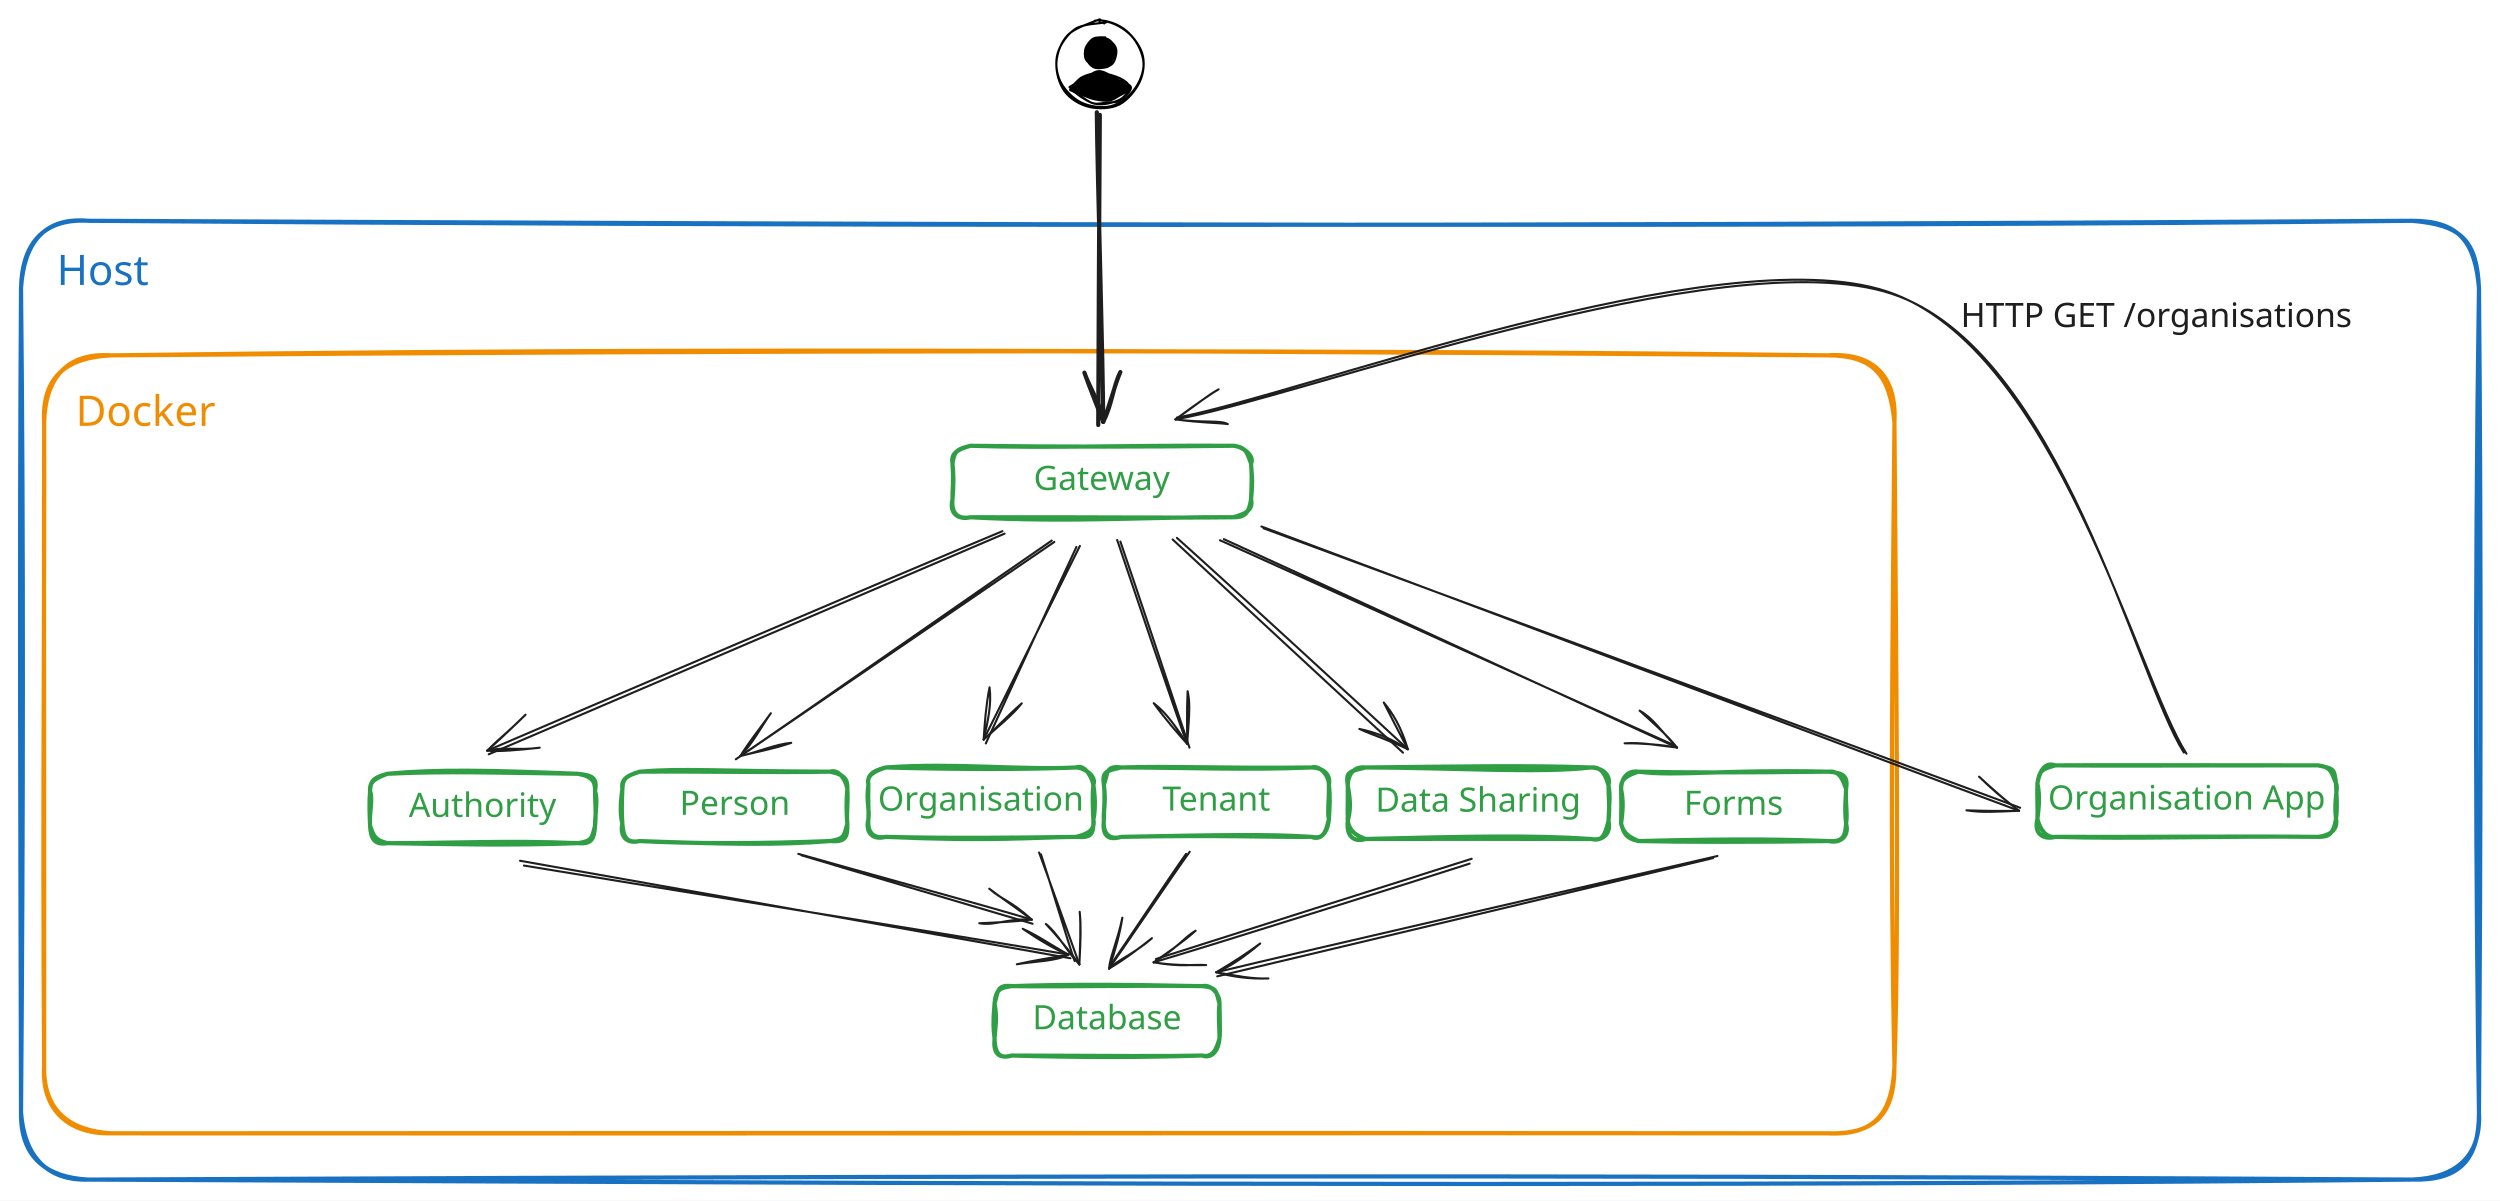
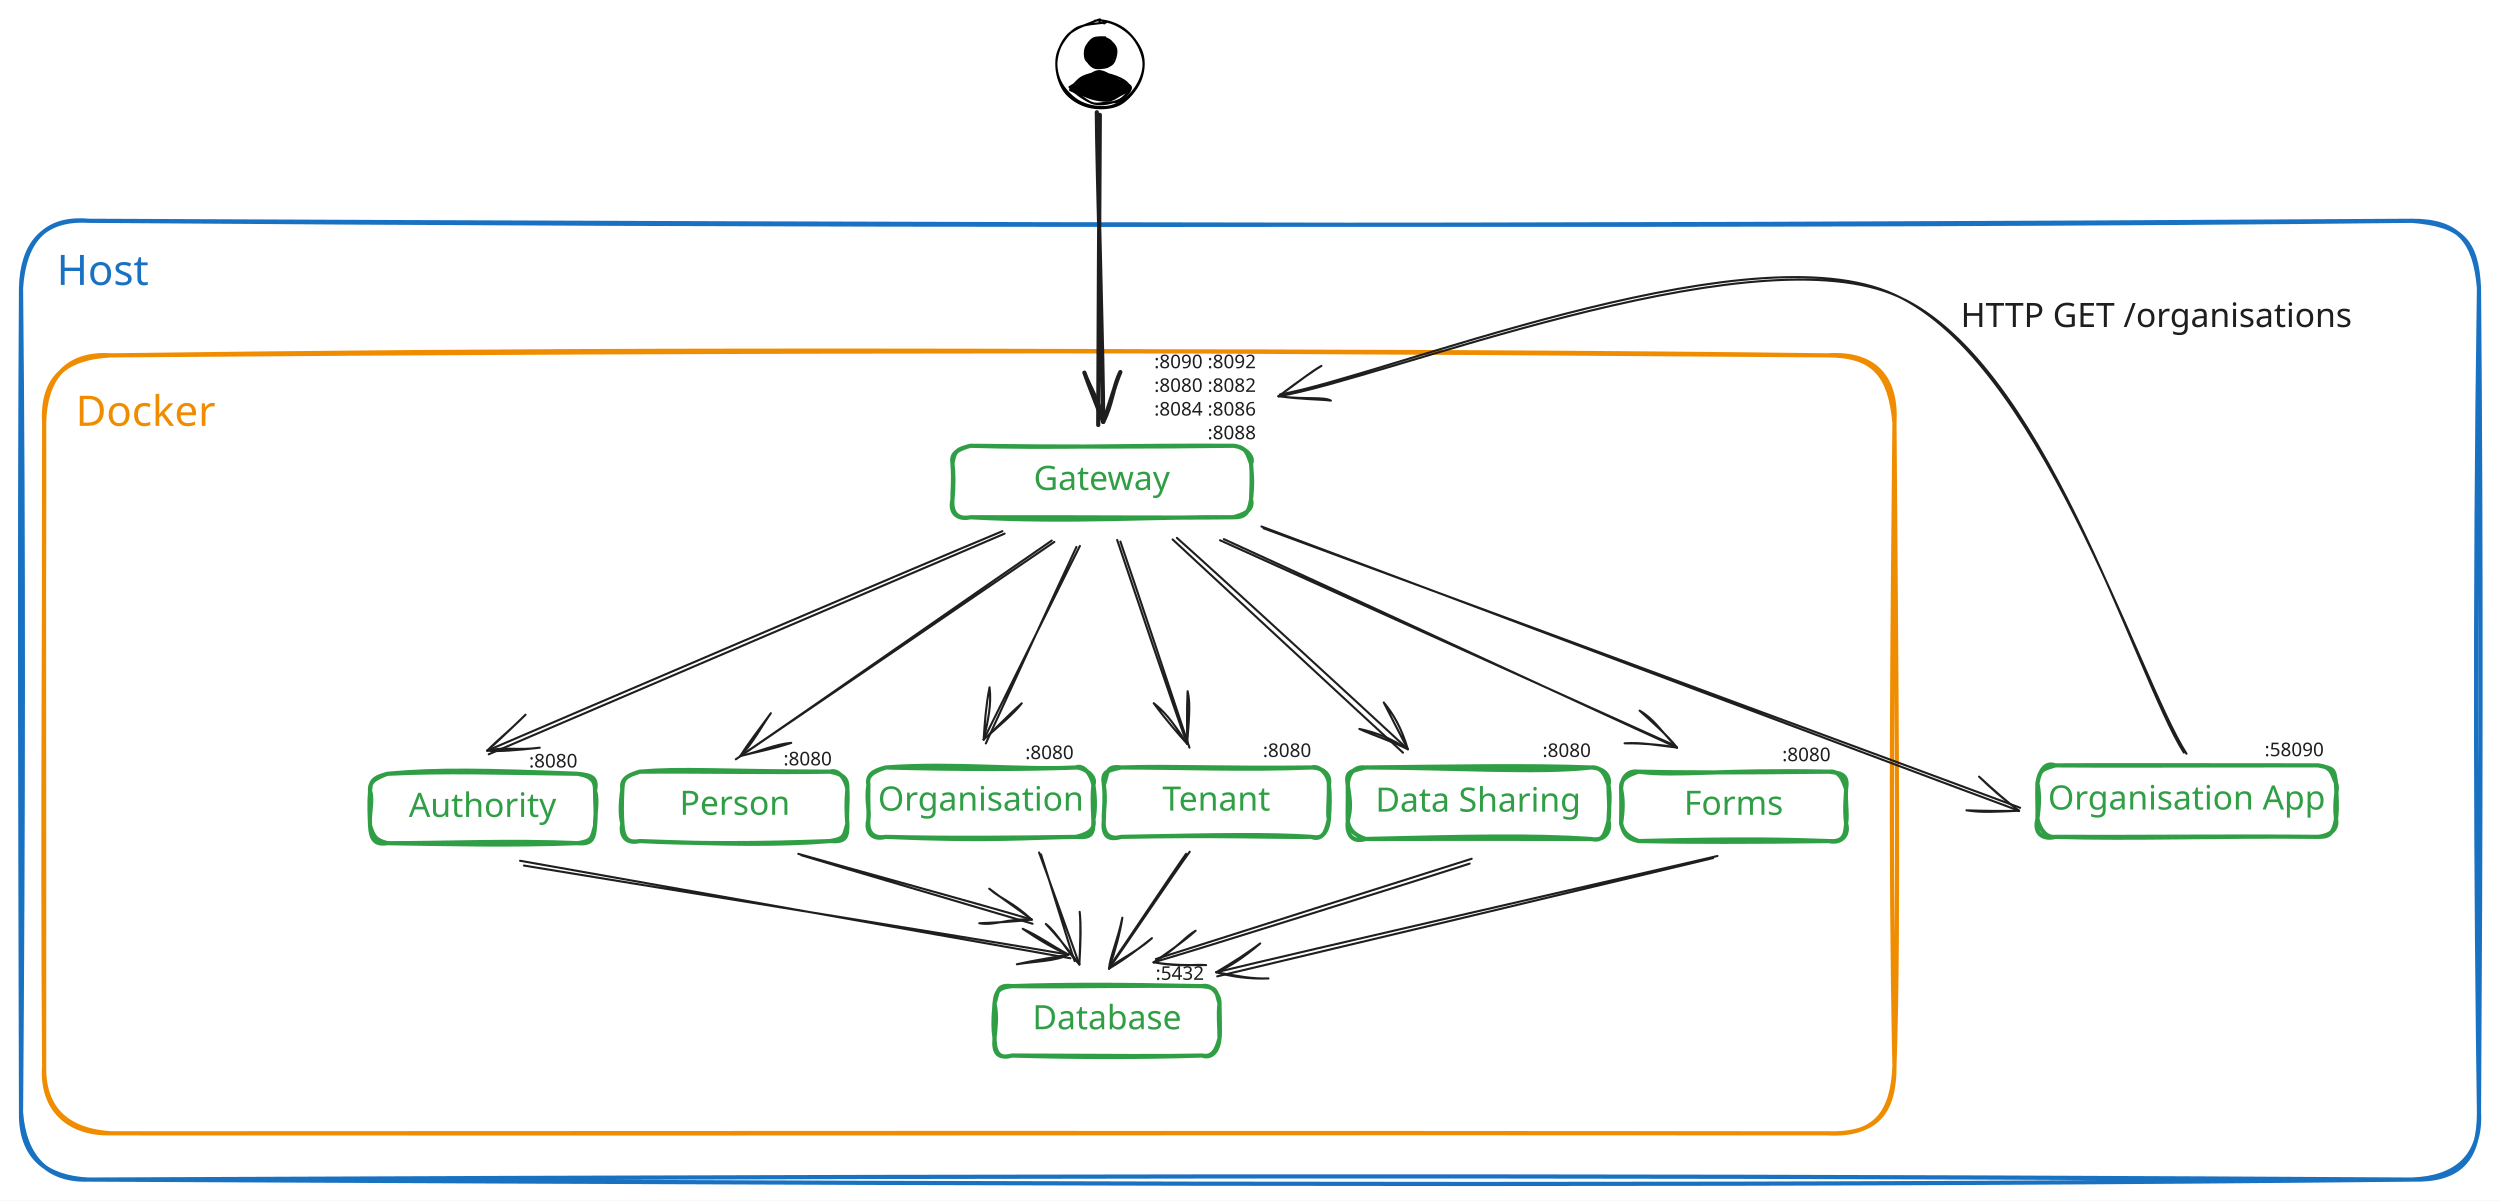
<svg xmlns="http://www.w3.org/2000/svg" version="1.1" viewBox="0 0 1189 571.009" width="1189" height="571.009">
  <defs>
    <style class="style-fonts">
      @font-face {
        font-family: "Virgil";
        src: url("https://excalidraw.com/Virgil.woff2");
      }
      @font-face {
        font-family: "Cascadia";
        src: url("https://excalidraw.com/Cascadia.woff2");
      }
      @font-face {
        font-family: "Assistant";
        src: url("https://excalidraw.com/Assistant-Regular.woff2");
      }
    </style>
  </defs>
  <rect x="0" y="0" width="1189" height="571.009" fill="#ffffff" />
  <g stroke-linecap="round" transform="translate(21 169.0094) rotate(0 440 185)">
    <path d="M32 0 C214.96 -2.45, 398.23 -3.49, 848 0 M32 0 C335.49 -2.44, 638.47 -2.7, 848 0 M848 0 C870.39 -1.54, 881.22 10.21, 880 32 M848 0 C870.67 -0.08, 877.89 9.96, 880 32 M880 32 C880.84 153.12, 882.32 271.89, 880 338 M880 32 C879.06 133.97, 877.82 234.35, 880 338 M880 338 C879.11 359.76, 871.26 371.28, 848 370 M880 338 C880.1 360.9, 870.95 370.75, 848 370 M848 370 C561.66 369.74, 276.56 369.83, 32 370 M848 370 C602.73 369.76, 357.94 370.22, 32 370 M32 370 C12.46 370.54, -1.5 359.47, 0 338 M32 370 C12.44 368.88, -0.48 359.51, 0 338 M0 338 C-0.89 223.39, 0.25 106.44, 0 32 M0 338 C0.08 218.34, -0.19 98.57, 0 32 M0 32 C-1.23 10.66, 10.16 0.94, 32 0 M0 32 C0.46 11.8, 9.89 -1.5, 32 0" stroke="#f08c00" stroke-width="2" fill="none" />
  </g>
  <g transform="translate(36 185.0094) rotate(0 32.98333 12.5)">
    <text x="0" y="17.52" font-family="Virgil, Segoe UI Emoji" font-size="20px" fill="#f08c00" text-anchor="start" style="white-space: pre;" direction="ltr" dominant-baseline="alphabetic">Docker</text>
  </g>
  <g stroke-linecap="round" transform="translate(10 105.0094) rotate(0 584.5 228)">
    <path d="M32 0 C444.41 1.84, 856.28 3.18, 1137 0 M32 0 C366.5 2.48, 700.81 2.7, 1137 0 M1137 0 C1159.49 -0.07, 1167.16 10.05, 1169 32 M1137 0 C1160.5 1.89, 1168 9.11, 1169 32 M1169 32 C1170.15 162.13, 1169.82 294.87, 1169 424 M1169 32 C1166.77 179.54, 1167.59 327.2, 1169 424 M1169 424 C1169.08 446.69, 1159.74 456.65, 1137 456 M1169 424 C1170.16 444.45, 1158.47 455.29, 1137 456 M1137 456 C868.46 454.46, 599.91 453.55, 32 456 M1137 456 C864.24 458.82, 590.46 458.74, 32 456 M32 456 C12.21 455.03, -0.42 445.49, 0 424 M32 456 C12.42 456.65, 1.51 444.92, 0 424 M0 424 C-0.31 291.74, -0.84 159.46, 0 32 M0 424 C1.06 288.01, 1.27 152.3, 0 32 M0 32 C0.4 11.65, 9.99 -1.31, 32 0 M0 32 C1.46 9.29, 12.05 -1.81, 32 0" stroke="#1971c2" stroke-width="2" fill="none" />
  </g>
  <g transform="translate(27 118.0094) rotate(0 22.13333 12.5)">
    <text x="0" y="17.52" font-family="Virgil, Segoe UI Emoji" font-size="20px" fill="#1971c2" text-anchor="start" style="white-space: pre;" direction="ltr" dominant-baseline="alphabetic">Host</text>
  </g>
  <g stroke-linecap="round" transform="translate(969 364.0094) rotate(0 71 17)">
    <path d="M8.5 0 C35.94 -0.17, 62.01 -0.02, 133.5 0 M8.5 0 C36.95 0.25, 63.32 -0.02, 133.5 0 M133.5 0 C141.05 1.64, 141.13 1.48, 142 8.5 M133.5 0 C139.95 0.79, 139.83 3.56, 142 8.5 M142 8.5 C143.3 10.93, 140.86 15.55, 142 25.5 M142 8.5 C142.2 14.54, 142.76 19.71, 142 25.5 M142 25.5 C143.01 30.4, 139.29 33.39, 133.5 34 M142 25.5 C140.69 33.31, 138.12 34.01, 133.5 34 M133.5 34 C87.51 33.47, 44.86 35.12, 8.5 34 M133.5 34 C93.42 33.6, 51.59 34.16, 8.5 34 M8.5 34 C4.36 34.57, 1.32 30.8, 0 25.5 M8.5 34 C3.69 35.4, -2.02 33.29, 0 25.5 M0 25.5 C0.72 19.55, 1.26 14.66, 0 8.5 M0 25.5 C0.21 20.83, -0.24 14.76, 0 8.5 M0 8.5 C1.27 1.64, 4.04 -1.57, 8.5 0 M0 8.5 C1.02 1.95, 2.46 1.88, 8.5 0" stroke="#2f9e44" stroke-width="2" fill="none" />
  </g>
  <g transform="translate(974.6833 371.0094) rotate(0 65.31667 10)">
    <text x="65.317" y="14.016" font-family="Virgil, Segoe UI Emoji" font-size="16px" fill="#2f9e44" text-anchor="middle" style="white-space: pre;" direction="ltr" dominant-baseline="alphabetic">Organisation App</text>
  </g>
  <g stroke-linecap="round" transform="translate(453 212.0094) rotate(0 71 17)">
    <path d="M8.5 0 C50.08 0.56, 94.28 0.5, 133.5 0 M8.5 0 C46.5 1.21, 82.18 -0.29, 133.5 0 M133.5 0 C139.85 0.69, 140.11 3.46, 142 8.5 M133.5 0 C137.55 0.07, 143.97 4.58, 142 8.5 M142 8.5 C142.25 13.77, 142.98 15.82, 142 25.5 M142 8.5 C142.55 14.43, 142.17 20.75, 142 25.5 M142 25.5 C140.86 33.03, 138.25 34.01, 133.5 34 M142 25.5 C143.37 31.15, 137.91 32.78, 133.5 34 M133.5 34 C95.57 33.63, 56.7 36.66, 8.5 34 M133.5 34 C102.84 34.38, 71.31 33.91, 8.5 34 M8.5 34 C3.57 35.22, -1.75 33.01, 0 25.5 M8.5 34 C2.56 35.07, -0.58 32.25, 0 25.5 M0 25.5 C-0.14 21.02, 0.67 17.75, 0 8.5 M0 25.5 C0.6 19.05, 0.57 12.95, 0 8.5 M0 8.5 C0.89 2.07, 2.51 1.63, 8.5 0 M0 8.5 C-0.75 3.95, 1.55 1.97, 8.5 0" stroke="#2f9e44" stroke-width="2" fill="none" />
  </g>
  <g transform="translate(489.5 219.0094) rotate(0 34.5 10)">
    <text x="34.5" y="14.016" font-family="Virgil, Segoe UI Emoji" font-size="16px" fill="#2f9e44" text-anchor="middle" style="white-space: pre;" direction="ltr" dominant-baseline="alphabetic">Gateway</text>
  </g>
  <g stroke-linecap="round" transform="translate(413 365.0094) rotate(0 53.5 16.5)">
    <path d="M8.25 0 C40.86 -2.36, 73 1.36, 98.75 0 M8.25 0 C43.18 0.96, 76.49 0.93, 98.75 0 M98.75 0 C102.85 0.06, 108.71 4.27, 107 8.25 M98.75 0 C102.26 -1.54, 105.97 3.24, 107 8.25 M107 8.25 C108.23 15.95, 107.65 22.17, 107 24.75 M107 8.25 C106.54 13.33, 106.63 16.88, 107 24.75 M107 24.75 C108.19 30.23, 103.16 31.94, 98.75 33 M107 24.75 C107.18 31.66, 106.32 33.62, 98.75 33 M98.75 33 C77.4 33.28, 58.15 35.22, 8.25 33 M98.75 33 C69.4 33.44, 38.42 33.76, 8.25 33 M8.25 33 C2.51 33.93, -0.51 31.19, 0 24.75 M8.25 33 C1.32 34.82, -1.41 30.24, 0 24.75 M0 24.75 C0.74 19.66, -1.16 16.74, 0 8.25 M0 24.75 C0.27 20.47, -0.23 17.5, 0 8.25 M0 8.25 C-0.65 3.72, 1.64 1.71, 8.25 0 M0 8.25 C-0.77 4.62, 1.1 2.27, 8.25 0" stroke="#2f9e44" stroke-width="2" fill="none" />
  </g>
  <g transform="translate(418.3333 371.5094) rotate(0 48.16667 10)">
    <text x="48.167" y="14.016" font-family="Virgil, Segoe UI Emoji" font-size="16px" fill="#2f9e44" text-anchor="middle" style="white-space: pre;" direction="ltr" dominant-baseline="alphabetic">Organisation</text>
  </g>
  <g stroke-linecap="round" transform="translate(296 367.0094) rotate(0 53.5 16.5)">
    <path d="M8.25 0 C28.74 -1.72, 44.59 -0.17, 98.75 0 M8.25 0 C37.82 -0.25, 69.65 0.48, 98.75 0 M98.75 0 C102.52 -1.34, 106.11 3.18, 107 8.25 M98.75 0 C106.47 1.48, 107.1 4.31, 107 8.25 M107 8.25 C106.42 14.46, 106.55 19.53, 107 24.75 M107 8.25 C107.42 14.73, 106.48 20.79, 107 24.75 M107 24.75 C107.15 31.48, 106.05 33.54, 98.75 33 M107 24.75 C105.28 30.4, 106.02 31.88, 98.75 33 M98.75 33 C74.07 35.01, 47.9 34.43, 8.25 33 M98.75 33 C65.98 34.3, 33.2 34.3, 8.25 33 M8.25 33 C1.51 34.58, -1.23 30.24, 0 24.75 M8.25 33 C2.16 34.08, 0.46 31.39, 0 24.75 M0 24.75 C-0.88 21.35, -1.19 16.7, 0 8.25 M0 24.75 C-0.24 20.83, -0.43 16.82, 0 8.25 M0 8.25 C-0.67 4.38, 1.31 1.97, 8.25 0 M0 8.25 C0.14 2.41, 2.79 1.87, 8.25 0" stroke="#2f9e44" stroke-width="2" fill="none" />
  </g>
  <g transform="translate(323.8833 373.5094) rotate(0 25.61667 10)">
    <text x="25.617" y="14.016" font-family="Virgil, Segoe UI Emoji" font-size="16px" fill="#2f9e44" text-anchor="middle" style="white-space: pre;" direction="ltr" dominant-baseline="alphabetic">Person</text>
  </g>
  <g stroke-linecap="round" transform="translate(176 368.0094) rotate(0 53.5 16.5)">
    <path d="M8.25 0 C32.15 -2.2, 55.29 -1.71, 98.75 0 M8.25 0 C34.81 -1.36, 62.66 -0.47, 98.75 0 M98.75 0 C106.18 1.28, 107.08 4.11, 107 8.25 M98.75 0 C105.87 0.75, 108.16 1.86, 107 8.25 M107 8.25 C108.48 12.55, 106.95 19.33, 107 24.75 M107 8.25 C106.97 13.69, 107.65 18.34, 107 24.75 M107 24.75 C105.5 30.38, 105.79 32.03, 98.75 33 M107 24.75 C106.52 30.43, 106 33.65, 98.75 33 M98.75 33 C66.86 31.58, 34.37 33.1, 8.25 33 M98.75 33 C66.77 34.21, 35.43 33.42, 8.25 33 M8.25 33 C2.24 33.94, 0.4 31.24, 0 24.75 M8.25 33 C1.97 31.5, 1.46 28.87, 0 24.75 M0 24.75 C-0.5 18.54, 1.48 12.33, 0 8.25 M0 24.75 C-0.18 19.67, -0.5 14.06, 0 8.25 M0 8.25 C0.12 2.45, 2.78 1.62, 8.25 0 M0 8.25 C-0.47 3.46, 3 2.05, 8.25 0" stroke="#2f9e44" stroke-width="2" fill="none" />
  </g>
  <g transform="translate(193.35 374.5094) rotate(0 36.15 10)">
    <text x="36.15" y="14.016" font-family="Virgil, Segoe UI Emoji" font-size="16px" fill="#2f9e44" text-anchor="middle" style="white-space: pre;" direction="ltr" dominant-baseline="alphabetic">Authority</text>
  </g>
  <g stroke-linecap="round" transform="translate(771 367.0094) rotate(0 53.5 16.5)">
    <path d="M8.25 0 C26.92 2.35, 46.99 -1.1, 98.75 0 M8.25 0 C30.29 0.45, 50.44 0.49, 98.75 0 M98.75 0 C105.66 0.65, 108.01 1.98, 107 8.25 M98.75 0 C104.39 -0.71, 105.69 4.89, 107 8.25 M107 8.25 C106.99 11.55, 106.13 16.77, 107 24.75 M107 8.25 C106.53 14.27, 107.78 19.77, 107 24.75 M107 24.75 C106.58 30.4, 105.78 33.57, 98.75 33 M107 24.75 C108.51 29.83, 105.1 34.4, 98.75 33 M98.75 33 C80.46 32.39, 61.25 31.65, 8.25 33 M98.75 33 C64.2 33.47, 30.36 33.49, 8.25 33 M8.25 33 C2.07 31.69, 1.27 29.05, 0 24.75 M8.25 33 C4.13 31.19, 1.02 29.37, 0 24.75 M0 24.75 C0.67 19.15, 1.28 14.83, 0 8.25 M0 24.75 C0.17 18.34, 0.13 12.84, 0 8.25 M0 8.25 C-0.41 3.36, 2.96 1.79, 8.25 0 M0 8.25 C0.24 1.24, 4.62 -0.59, 8.25 0" stroke="#2f9e44" stroke-width="2" fill="none" />
  </g>
  <g transform="translate(802.6167 373.5094) rotate(0 21.88333 10)">
    <text x="21.883" y="14.016" font-family="Virgil, Segoe UI Emoji" font-size="16px" fill="#2f9e44" text-anchor="middle" style="white-space: pre;" direction="ltr" dominant-baseline="alphabetic">Forms</text>
  </g>
  <g stroke-linecap="round" transform="translate(641 365.0094) rotate(0 62 17)">
    <path d="M8.5 0 C48.41 0.03, 91.43 2.86, 115.5 0 M8.5 0 C48.17 -0.4, 86.95 -1.11, 115.5 0 M115.5 0 C121.29 -0.61, 122.86 4.69, 124 8.5 M115.5 0 C120.12 0.01, 125.37 2.81, 124 8.5 M124 8.5 C124.95 14.2, 124.37 15.58, 124 25.5 M124 8.5 C123.95 13.78, 124.78 19.17, 124 25.5 M124 25.5 C125.32 30.8, 121.91 35.22, 115.5 34 M124 25.5 C121.98 33.29, 120.89 35.07, 115.5 34 M115.5 34 C87.69 32.11, 56.71 32.83, 8.5 34 M115.5 34 C78.03 33.88, 41.87 33.93, 8.5 34 M8.5 34 C4.04 32.43, 0.89 30.4, 0 25.5 M8.5 34 C2.46 35.88, -0.75 32.29, 0 25.5 M0 25.5 C1.24 20.12, 1.53 17.3, 0 8.5 M0 25.5 C-0.18 20.92, 0.09 16.57, 0 8.5 M0 8.5 C0.21 1.52, 4.46 -0.52, 8.5 0 M0 8.5 C-1.11 1.85, 0.96 1.89, 8.5 0" stroke="#2f9e44" stroke-width="2" fill="none" />
  </g>
  <g transform="translate(650.5167 372.0094) rotate(0 52.48333 10)">
    <text x="52.483" y="14.016" font-family="Virgil, Segoe UI Emoji" font-size="16px" fill="#2f9e44" text-anchor="middle" style="white-space: pre;" direction="ltr" dominant-baseline="alphabetic">Data Sharing</text>
  </g>
  <g stroke-linecap="round" transform="translate(525 365.0094) rotate(0 53.5 16.5)">
    <path d="M8.25 0 C32.65 -0.79, 55.83 0.53, 98.75 0 M8.25 0 C38.42 0.04, 67.9 1.28, 98.75 0 M98.75 0 C103.34 0.01, 108.19 2.73, 107 8.25 M98.75 0 C103 -1.22, 107.18 4.16, 107 8.25 M107 8.25 C107.16 15.95, 106.24 20.77, 107 24.75 M107 8.25 C107.67 13.18, 107.43 18.91, 107 24.75 M107 24.75 C105.25 32.09, 104.01 33.93, 98.75 33 M107 24.75 C106.42 31.33, 102.82 34.82, 98.75 33 M98.75 33 C78.09 33.17, 56.54 32.09, 8.25 33 M98.75 33 C78.11 31.67, 56.71 32.08, 8.25 33 M8.25 33 C2.43 34.63, -0.65 31.22, 0 24.75 M8.25 33 C1.47 34.97, -0.77 32.12, 0 24.75 M0 24.75 C-0.41 21.01, 1.18 16.89, 0 8.25 M0 24.75 C0.07 18.75, 0.65 13.62, 0 8.25 M0 8.25 C-0.97 1.9, 1.12 1.65, 8.25 0 M0 8.25 C1.98 2.9, 0.62 -1.02, 8.25 0" stroke="#2f9e44" stroke-width="2" fill="none" />
  </g>
  <g transform="translate(550.3667 371.5094) rotate(0 28.13333 10)">
    <text x="28.133" y="14.016" font-family="Virgil, Segoe UI Emoji" font-size="16px" fill="#2f9e44" text-anchor="middle" style="white-space: pre;" direction="ltr" dominant-baseline="alphabetic">Tenant</text>
  </g>
  <g stroke-linecap="round" transform="translate(473 469.0094) rotate(0 53.5 16.5)">
    <path d="M8.25 0 C36.43 0.38, 62.54 -0.52, 98.75 0 M8.25 0 C32.17 -0.84, 57.6 -0.85, 98.75 0 M98.75 0 C103.16 -1.06, 107.15 3.98, 107 8.25 M98.75 0 C106.32 0.62, 105.28 2.9, 107 8.25 M107 8.25 C107.05 15.73, 107.39 21.78, 107 24.75 M107 8.25 C106.34 13.66, 106.96 17.93, 107 24.75 M107 24.75 C106.49 31.19, 103.01 34.58, 98.75 33 M107 24.75 C105.59 30.24, 103.66 34.08, 98.75 33 M98.75 33 C68.5 33.96, 39.67 33.9, 8.25 33 M98.75 33 C78.56 33.47, 58.36 33.14, 8.25 33 M8.25 33 C1.64 34.71, -0.67 31.88, 0 24.75 M8.25 33 C1.1 35.27, 0.14 29.91, 0 24.75 M0 24.75 C0.37 19.95, 1.34 14.97, 0 8.25 M0 24.75 C-0.53 20.53, -0.81 17.7, 0 8.25 M0 8.25 C1.72 2.88, 0.9 -0.89, 8.25 0 M0 8.25 C0.59 1.23, 3.06 0.72, 8.25 0" stroke="#2f9e44" stroke-width="2" fill="none" />
  </g>
  <g transform="translate(486.95 475.5094) rotate(0 39.55 10)">
    <text x="39.55" y="14.016" font-family="Virgil, Segoe UI Emoji" font-size="16px" fill="#2f9e44" text-anchor="middle" style="white-space: pre;" direction="ltr" dominant-baseline="alphabetic">Database</text>
  </g>
  <g stroke-linecap="round">
    <g transform="translate(523 55.00937) rotate(0 0 73)">
      <path d="M0.07 -0.37 C-0.14 24.23, -0.58 122.72, -0.68 147.12 M-1.35 -1.61 C-1.23 22.72, 1.71 120.76, 1.67 145.58" stroke="#1e1e1e" stroke-width="2" fill="none" />
    </g>
    <g transform="translate(523 55.00937) rotate(0 0 73)">
      <path d="M-7.26 122.23 C-4.83 129.27, 0.77 137.68, 1.67 145.58 M-7.26 122.23 C-4.98 128.71, -1.68 136.87, 1.67 145.58" stroke="#1e1e1e" stroke-width="2" fill="none" />
    </g>
    <g transform="translate(523 55.00937) rotate(0 0 73)">
      <path d="M9.84 121.95 C6.27 129.1, 5.88 137.61, 1.67 145.58 M9.84 121.95 C6.98 128.52, 5.15 136.76, 1.67 145.58" stroke="#1e1e1e" stroke-width="2" fill="none" />
    </g>
  </g>
  <mask />
  <g stroke-linecap="round" transform="translate(502.2406 10) rotate(0 20.75937 20.75937)">
    <path d="M21 0.05 C25.23 -0.17, 31.3 2.03, 34.61 4.96 C37.93 7.89, 40.23 13.31, 40.89 17.64 C41.55 21.98, 40.79 27.26, 38.57 30.97 C36.35 34.68, 31.66 38.27, 27.57 39.89 C23.47 41.5, 18.13 42.22, 13.99 40.67 C9.86 39.12, 5.09 34.52, 2.77 30.61 C0.46 26.69, -0.62 21.49, 0.11 17.2 C0.84 12.91, 3.54 7.72, 7.15 4.87 C10.76 2.02, 19.2 0.75, 21.76 0.08 C24.32 -0.58, 22.6 0.53, 22.51 0.88 M18.9 0 C23.25 -0.77, 29.21 0.89, 32.88 3.33 C36.55 5.77, 39.78 10.27, 40.91 14.62 C42.04 18.97, 41.58 25.4, 39.65 29.44 C37.71 33.49, 33.24 36.97, 29.31 38.91 C25.38 40.84, 20.26 42.09, 16.06 41.06 C11.86 40.02, 6.84 36.29, 4.12 32.7 C1.41 29.12, -0.54 23.83, -0.22 19.56 C0.11 15.3, 2.96 10.39, 6.08 7.1 C9.2 3.82, 16.38 1.02, 18.5 -0.13 C20.63 -1.27, 18.87 -0.2, 18.83 0.23" stroke="none" stroke-width="0" fill="white" />
    <path d="M18.39 -0.14 C22.51 -0.92, 28.18 0.91, 31.94 3.48 C35.7 6.05, 39.63 11.1, 40.97 15.3 C42.3 19.49, 41.75 24.58, 39.94 28.65 C38.12 32.72, 34.11 37.68, 30.07 39.72 C26.03 41.75, 20.01 41.88, 15.69 40.84 C11.36 39.81, 6.7 37, 4.12 33.5 C1.54 30, -0.07 24.31, 0.18 19.84 C0.43 15.36, 2.36 10.04, 5.6 6.67 C8.84 3.3, 17.11 0.66, 19.63 -0.39 C22.15 -1.44, 20.72 -0.04, 20.73 0.36 M22.73 0.14 C27 0.33, 32.53 3.58, 35.68 6.88 C38.83 10.18, 41.39 15.64, 41.63 19.94 C41.88 24.24, 39.75 29.25, 37.15 32.68 C34.54 36.11, 30.22 39.51, 26 40.51 C21.79 41.52, 15.87 40.69, 11.88 38.71 C7.88 36.74, 3.88 32.56, 2.02 28.68 C0.17 24.79, -0.43 19.55, 0.76 15.4 C1.94 11.25, 5.45 6.21, 9.12 3.77 C12.79 1.33, 20.48 1.22, 22.77 0.79 C25.07 0.35, 22.95 0.8, 22.89 1.16" stroke="#000000" stroke-width="1" fill="none" />
  </g>
  <g stroke-linecap="round" transform="translate(516.102 17.72242) rotate(0 7.362468 7.362468)">
    <path d="M7.44 0.06 C8.85 -0.05, 10.31 0.99, 11.47 1.9 C12.64 2.8, 14.04 4.07, 14.41 5.48 C14.78 6.88, 14.33 8.79, 13.7 10.31 C13.08 11.82, 12.05 13.97, 10.64 14.57 C9.23 15.18, 6.84 14.45, 5.23 13.94 C3.62 13.42, 1.88 12.73, 0.96 11.49 C0.04 10.26, -0.53 8.1, -0.28 6.52 C-0.02 4.94, 1.2 3.06, 2.51 2.04 C3.82 1.02, 6.76 0.7, 7.59 0.4 C8.43 0.11, 7.6 0.26, 7.53 0.26 M8.2 -0.19 C9.67 -0.26, 11.46 0.4, 12.52 1.54 C13.58 2.67, 14.48 5.1, 14.56 6.65 C14.64 8.19, 13.78 9.48, 13 10.79 C12.22 12.11, 11.27 14, 9.89 14.52 C8.51 15.03, 6.26 14.47, 4.71 13.88 C3.16 13.3, 1.3 12.23, 0.59 11 C-0.12 9.78, 0.08 8.16, 0.45 6.54 C0.82 4.92, 1.57 2.44, 2.81 1.3 C4.05 0.16, 7.17 -0.15, 7.88 -0.29 C8.6 -0.44, 7.04 0.26, 7.1 0.44" stroke="none" stroke-width="0" fill="black" />
    <path d="M8.19 0.12 C9.74 0.37, 12.07 1.82, 13.18 2.94 C14.3 4.05, 14.86 5.23, 14.86 6.8 C14.85 8.36, 14.2 11.05, 13.16 12.33 C12.11 13.61, 10.13 14.16, 8.58 14.47 C7.04 14.79, 5.21 14.89, 3.89 14.21 C2.56 13.53, 1.25 11.89, 0.65 10.39 C0.05 8.89, -0.24 6.83, 0.29 5.21 C0.82 3.59, 2.34 1.5, 3.82 0.65 C5.3 -0.21, 8.27 0.14, 9.16 0.06 C10.04 -0.01, 9.2 0.11, 9.14 0.19 M8.62 0.5 C10.2 0.76, 12.28 2.04, 13.26 3.13 C14.23 4.22, 14.45 5.6, 14.47 7.04 C14.49 8.48, 14.29 10.61, 13.37 11.77 C12.44 12.94, 10.51 13.79, 8.93 14.05 C7.34 14.32, 5.31 13.98, 3.87 13.37 C2.43 12.75, 0.87 11.72, 0.27 10.33 C-0.33 8.95, -0.27 6.52, 0.26 5.05 C0.78 3.59, 2.03 2.26, 3.41 1.55 C4.79 0.83, 7.75 0.84, 8.56 0.75 C9.36 0.67, 8.21 1.03, 8.24 1.03" stroke="#000000" stroke-width="1" fill="none" />
  </g>
  <g stroke-linecap="round">
    <g transform="translate(508.8328 41.88335) rotate(0 14.32874 -0.05583047)" fill-rule="evenodd">
      <path d="M-0.41 0.77 C0.5 0.03, 2.98 -2.31, 5.29 -3.68 C7.6 -5.06, 10.49 -7.45, 13.45 -7.5 C16.41 -7.55, 20.46 -5.27, 23.05 -3.97 C25.64 -2.67, 28.86 -1.04, 28.98 0.29 C29.11 1.63, 25.49 3.04, 23.79 4.05 C22.1 5.07, 20.79 6.09, 18.82 6.4 C16.86 6.71, 14.14 6.32, 12 5.9 C9.86 5.48, 8.03 4.64, 5.99 3.88 C3.95 3.11, 0.82 1.85, -0.26 1.34" stroke="none" stroke-width="0" fill="black" fill-rule="evenodd" />
      <path d="M0.33 0 C1.37 -0.88, 3.65 -4.08, 6.01 -5.27 C8.37 -6.46, 11.51 -7.27, 14.5 -7.15 C17.49 -7.04, 21.67 -5.71, 23.96 -4.6 C26.25 -3.48, 28.11 -2.05, 28.25 -0.48 C28.38 1.1, 26.53 3.54, 24.77 4.86 C23.01 6.17, 19.89 7.01, 17.67 7.42 C15.45 7.84, 13.44 7.85, 11.43 7.35 C9.42 6.84, 7.5 5.57, 5.63 4.4 C3.75 3.23, 1.22 0.98, 0.2 0.33 M-0.17 -0.48 C1.08 -1.29, 4.7 -3.46, 7.09 -4.72 C9.48 -5.98, 11.58 -8.16, 14.17 -8.05 C16.77 -7.93, 20.19 -5.31, 22.66 -4.02 C25.14 -2.72, 28.81 -1.94, 29.03 -0.28 C29.25 1.37, 25.82 4.73, 23.97 5.91 C22.11 7.1, 20.03 6.6, 17.9 6.83 C15.77 7.06, 13.32 7.79, 11.18 7.27 C9.04 6.75, 6.8 4.88, 5.05 3.72 C3.3 2.56, 1.6 1, 0.66 0.3" stroke="#000000" stroke-width="1" fill="none" />
    </g>
  </g>
  <mask />
  <g stroke-linecap="round">
    <g transform="translate(248 410.0094) rotate(0 130.5 22.5)">
      <path d="M-0.65 -0.63 C42.74 6.99, 217.3 38.08, 261.09 45.74 M1.2 1.65 C44.39 8.93, 216.75 36.47, 260.19 44" stroke="#1e1e1e" stroke-width="1" fill="none" />
    </g>
    <g transform="translate(248 410.0094) rotate(0 130.5 22.5)">
      <path d="M235.62 48.6 C243.4 47.23, 254.51 47.22, 260.19 44 M235.62 48.6 C244.45 46.59, 251.51 45.65, 260.19 44" stroke="#1e1e1e" stroke-width="1" fill="none" />
    </g>
    <g transform="translate(248 410.0094) rotate(0 130.5 22.5)">
      <path d="M238.41 31.72 C245.19 36.41, 255.3 42.47, 260.19 44 M238.41 31.72 C246.21 35.24, 252.35 39.81, 260.19 44" stroke="#1e1e1e" stroke-width="1" fill="none" />
    </g>
  </g>
  <mask />
  <g stroke-linecap="round">
    <g transform="translate(381 406.0094) rotate(0 54.5 16.5)">
      <path d="M0.09 0.74 C18.55 6.4, 92.08 27.93, 110.08 33.32 M-1.32 0.08 C17.13 5.41, 91.06 25.64, 109.7 31.37" stroke="#1e1e1e" stroke-width="1" fill="none" />
    </g>
    <g transform="translate(381 406.0094) rotate(0 54.5 16.5)">
      <path d="M84.75 33.08 C92.12 34.44, 97.55 30.72, 109.7 31.37 M84.75 33.08 C92.18 32.75, 100.81 32.43, 109.7 31.37" stroke="#1e1e1e" stroke-width="1" fill="none" />
    </g>
    <g transform="translate(381 406.0094) rotate(0 54.5 16.5)">
      <path d="M89.49 16.65 C95.6 22.04, 99.87 22.36, 109.7 31.37 M89.49 16.65 C95.59 21.34, 102.76 26.06, 109.7 31.37" stroke="#1e1e1e" stroke-width="1" fill="none" />
    </g>
  </g>
  <mask />
  <g stroke-linecap="round">
    <g transform="translate(494 406.0094) rotate(0 9 25.5)">
      <path d="M1.08 0.32 C3.91 8.71, 14.13 42.73, 17.1 51.08 M0.19 -0.55 C3.39 7.98, 16.27 44, 19.34 52.66" stroke="#1e1e1e" stroke-width="1" fill="none" />
    </g>
    <g transform="translate(494 406.0094) rotate(0 9 25.5)">
      <path d="M3.39 33.41 C8.96 37.69, 13.46 46.65, 19.34 52.66 M3.39 33.41 C8.13 38.52, 12.03 42.9, 19.34 52.66" stroke="#1e1e1e" stroke-width="1" fill="none" />
    </g>
    <g transform="translate(494 406.0094) rotate(0 9 25.5)">
      <path d="M19.5 27.66 C20.14 33.86, 19.69 44.59, 19.34 52.66 M19.5 27.66 C20.17 34.23, 20.03 40.05, 19.34 52.66" stroke="#1e1e1e" stroke-width="1" fill="none" />
    </g>
  </g>
  <mask />
  <g stroke-linecap="round">
    <g transform="translate(565 406.0094) rotate(0 -19 27)">
      <path d="M-0.9 0.08 C-7.26 8.93, -30.85 44.41, -37.08 53.42 M0.83 -0.92 C-5.7 8.05, -30.88 45.25, -37.54 54.65" stroke="#1e1e1e" stroke-width="1" fill="none" />
    </g>
    <g transform="translate(565 406.0094) rotate(0 -19 27)">
      <path d="M-31.21 30.46 C-33.48 41.38, -37.05 48.85, -37.54 54.65 M-31.21 30.46 C-32.32 37.74, -34.55 45.97, -37.54 54.65" stroke="#1e1e1e" stroke-width="1" fill="none" />
    </g>
    <g transform="translate(565 406.0094) rotate(0 -19 27)">
      <path d="M-17.15 40.19 C-24.92 47.21, -33.98 50.89, -37.54 54.65 M-17.15 40.19 C-22.65 44.51, -29.22 49.75, -37.54 54.65" stroke="#1e1e1e" stroke-width="1" fill="none" />
    </g>
  </g>
  <mask />
  <g stroke-linecap="round">
    <g transform="translate(699 409.0094) rotate(0 -74.5 23.5)">
      <path d="M0.92 -0.58 C-23.8 7.25, -124.42 39.1, -149.25 47.09 M-0.05 1.73 C-24.88 9.77, -125.61 41.44, -150.33 48.68" stroke="#1e1e1e" stroke-width="1" fill="none" />
    </g>
    <g transform="translate(699 409.0094) rotate(0 -74.5 23.5)">
      <path d="M-130.36 33.64 C-135.82 36.76, -139.19 42.09, -150.33 48.68 M-130.36 33.64 C-136.45 39.15, -144.26 44.4, -150.33 48.68" stroke="#1e1e1e" stroke-width="1" fill="none" />
    </g>
    <g transform="translate(699 409.0094) rotate(0 -74.5 23.5)">
      <path d="M-125.37 49.99 C-131.96 49.47, -136.46 51.12, -150.33 48.68 M-125.37 49.99 C-133.21 50.12, -142.65 50, -150.33 48.68" stroke="#1e1e1e" stroke-width="1" fill="none" />
    </g>
  </g>
  <mask />
  <g stroke-linecap="round">
    <g transform="translate(815 408.0094) rotate(0 -118.5 28)">
      <path d="M-0.25 0.09 C-39.75 9.58, -196.76 47.06, -236.08 56.34 M1.82 -0.9 C-37.84 8.26, -196.82 44.75, -236.55 54.4" stroke="#1e1e1e" stroke-width="1" fill="none" />
    </g>
    <g transform="translate(815 408.0094) rotate(0 -118.5 28)">
      <path d="M-215.64 40.7 C-223.44 47.34, -230.9 52.3, -236.55 54.4 M-215.64 40.7 C-222.36 45.61, -227.5 49.01, -236.55 54.4" stroke="#1e1e1e" stroke-width="1" fill="none" />
    </g>
    <g transform="translate(815 408.0094) rotate(0 -118.5 28)">
      <path d="M-211.73 57.34 C-220.92 57.71, -229.86 56.39, -236.55 54.4 M-211.73 57.34 C-219.61 57.59, -225.85 56.3, -236.55 54.4" stroke="#1e1e1e" stroke-width="1" fill="none" />
    </g>
  </g>
  <mask />
  <g stroke-linecap="round">
    <g transform="translate(599.9965 250.912) rotate(0 180.0018 66.74374)">
      <path d="M0.92 0.34 C61.09 22.54, 300.87 110.96, 360.79 133.27 M-0.06 -0.52 C60.04 21.85, 300.26 112.56, 360.26 134.69" stroke="#1e1e1e" stroke-width="1" fill="none" />
    </g>
    <g transform="translate(599.9965 250.912) rotate(0 180.0018 66.74374)">
      <path d="M335.26 134.48 C342.8 135.66, 348.85 135.15, 360.26 134.69 M335.26 134.48 C344.16 134.79, 353.04 134.87, 360.26 134.69" stroke="#1e1e1e" stroke-width="1" fill="none" />
    </g>
    <g transform="translate(599.9965 250.912) rotate(0 180.0018 66.74374)">
      <path d="M341.25 118.46 C347.13 124.16, 351.51 128.11, 360.26 134.69 M341.25 118.46 C347.85 124.6, 354.57 130.47, 360.26 134.69" stroke="#1e1e1e" stroke-width="1" fill="none" />
    </g>
  </g>
  <mask />
  <g stroke-linecap="round">
    <g transform="translate(477 254.0094) rotate(0 -122.5 52)">
      <path d="M0.79 -0.22 C-40.12 17.18, -203.42 87.18, -244.56 104.73 M-0.25 -1.38 C-41.36 15.65, -204.69 85.54, -245.27 102.99" stroke="#1e1e1e" stroke-width="1" fill="none" />
    </g>
    <g transform="translate(477 254.0094) rotate(0 -122.5 52)">
      <path d="M-227.05 85.88 C-234.22 93.18, -239.5 97.12, -245.27 102.99 M-227.05 85.88 C-234.47 93.14, -241.98 100.17, -245.27 102.99" stroke="#1e1e1e" stroke-width="1" fill="none" />
    </g>
    <g transform="translate(477 254.0094) rotate(0 -122.5 52)">
      <path d="M-220.31 101.59 C-230.06 103.02, -237.87 101.06, -245.27 102.99 M-220.31 101.59 C-230.35 102.73, -240.51 103.59, -245.27 102.99" stroke="#1e1e1e" stroke-width="1" fill="none" />
    </g>
  </g>
  <mask />
  <g stroke-linecap="round">
    <g transform="translate(501 257.0094) rotate(0 -75 51.5)">
      <path d="M0.44 0.73 C-24.86 18.12, -125.95 86.97, -151.05 104.11 M-0.78 0.07 C-25.8 17.16, -123.86 85.66, -148.89 102.56" stroke="#1e1e1e" stroke-width="1" fill="none" />
    </g>
    <g transform="translate(501 257.0094) rotate(0 -75 51.5)">
      <path d="M-134.39 82.2 C-138.52 87.95, -143.19 96.92, -148.89 102.56 M-134.39 82.2 C-140.09 90.11, -145.1 96.38, -148.89 102.56" stroke="#1e1e1e" stroke-width="1" fill="none" />
    </g>
    <g transform="translate(501 257.0094) rotate(0 -75 51.5)">
      <path d="M-124.69 96.29 C-132.34 96.92, -140.57 100.73, -148.89 102.56 M-124.69 96.29 C-133.71 99.37, -142.09 100.75, -148.89 102.56" stroke="#1e1e1e" stroke-width="1" fill="none" />
    </g>
  </g>
  <mask />
  <g stroke-linecap="round">
    <g transform="translate(513 259.0094) rotate(0 -22 47)">
      <path d="M-1.05 1.11 C-8.48 16.74, -36.93 78.98, -44.14 94.56 M0.6 0.64 C-7.04 15.86, -37.53 77.42, -45.17 92.73" stroke="#1e1e1e" stroke-width="1" fill="none" />
    </g>
    <g transform="translate(513 259.0094) rotate(0 -22 47)">
      <path d="M-42.37 67.88 C-41.32 75.99, -43.18 84.1, -45.17 92.73 M-42.37 67.88 C-44.11 76.52, -44.72 85.61, -45.17 92.73" stroke="#1e1e1e" stroke-width="1" fill="none" />
    </g>
    <g transform="translate(513 259.0094) rotate(0 -22 47)">
      <path d="M-27.06 75.49 C-31.21 80.9, -38.23 86.45, -45.17 92.73 M-27.06 75.49 C-34.06 81.61, -39.98 88.06, -45.17 92.73" stroke="#1e1e1e" stroke-width="1" fill="none" />
    </g>
  </g>
  <mask />
  <g stroke-linecap="round">
    <g transform="translate(533 257.0094) rotate(0 16.5 49)">
      <path d="M-0.14 0.56 C5.48 16.8, 27.3 82.16, 32.7 98.56 M-1.68 -0.2 C3.85 16.2, 25.52 80.52, 31.59 96.74" stroke="#1e1e1e" stroke-width="1" fill="none" />
    </g>
    <g transform="translate(533 257.0094) rotate(0 16.5 49)">
      <path d="M15.71 77.43 C20.19 81.04, 23.57 84.4, 31.59 96.74 M15.71 77.43 C21.35 85.22, 27.82 92.56, 31.59 96.74" stroke="#1e1e1e" stroke-width="1" fill="none" />
    </g>
    <g transform="translate(533 257.0094) rotate(0 16.5 49)">
      <path d="M31.83 71.74 C32.94 76.54, 32.9 81.11, 31.59 96.74 M31.83 71.74 C31.33 81.68, 31.69 91.18, 31.59 96.74" stroke="#1e1e1e" stroke-width="1" fill="none" />
    </g>
  </g>
  <mask />
  <g stroke-linecap="round">
    <g transform="translate(558 256.0094) rotate(0 55 50.5)">
      <path d="M-0.3 0.56 C17.93 17.46, 90.99 85.21, 109.25 101.95 M1.74 -0.19 C20.37 16.34, 93.23 83.24, 111.57 100.32" stroke="#1e1e1e" stroke-width="1" fill="none" />
    </g>
    <g transform="translate(558 256.0094) rotate(0 55 50.5)">
      <path d="M88.51 90.67 C96.14 92.26, 103.42 95.06, 111.57 100.32 M88.51 90.67 C95.6 93.95, 101.97 95.69, 111.57 100.32" stroke="#1e1e1e" stroke-width="1" fill="none" />
    </g>
    <g transform="translate(558 256.0094) rotate(0 55 50.5)">
      <path d="M100.11 78.1 C104.46 83.29, 108.4 89.71, 111.57 100.32 M100.11 78.1 C103.69 85.2, 106.59 90.71, 111.57 100.32" stroke="#1e1e1e" stroke-width="1" fill="none" />
    </g>
  </g>
  <mask />
  <g stroke-linecap="round">
    <g transform="translate(581 256.0094) rotate(0 107.5 49)">
      <path d="M-0.75 0.95 C35.02 17.19, 178.36 81.73, 214.26 98 M1.06 0.4 C37.24 16.79, 181.14 83.51, 216.59 99.53" stroke="#1e1e1e" stroke-width="1" fill="none" />
    </g>
    <g transform="translate(581 256.0094) rotate(0 107.5 49)">
      <path d="M191.67 97.51 C200.1 96.99, 205.36 98.27, 216.59 99.53 M191.67 97.51 C199.98 97.44, 209.6 98.19, 216.59 99.53" stroke="#1e1e1e" stroke-width="1" fill="none" />
    </g>
    <g transform="translate(581 256.0094) rotate(0 107.5 49)">
      <path d="M198.8 81.97 C205.35 85.68, 208.65 91.22, 216.59 99.53 M198.8 81.97 C204.67 87.32, 211.81 93.47, 216.59 99.53" stroke="#1e1e1e" stroke-width="1" fill="none" />
    </g>
  </g>
  <mask />
  <g stroke-linecap="round">
-     <g transform="translate(1039.5 357.5047) rotate(0 -240 -109)">
-       <path d="M0.4 0.96 C-23.08 -35.71, -61.95 -192.23, -141.98 -218.87 C-222.01 -245.51, -423.48 -169.12, -479.79 -158.89 M-0.86 0.41 C-23.86 -35.61, -59.85 -191.38, -139.78 -217.78 C-219.71 -244.19, -423.83 -167.71, -480.45 -158.04" stroke="#1e1e1e" stroke-width="1" fill="none" />
-     </g>
-     <g transform="translate(1039.5 357.5047) rotate(0 -240 -109)">
-       <path d="M-459.94 -172.34 C-462.41 -170.97, -469.66 -166.06, -480.45 -158.04 M-459.94 -172.34 C-465.29 -169.39, -469.95 -165.39, -480.45 -158.04" stroke="#1e1e1e" stroke-width="1" fill="none" />
-     </g>
-     <g transform="translate(1039.5 357.5047) rotate(0 -240 -109)">
-       <path d="M-455.55 -155.81 C-459.08 -157.81, -467.23 -156.3, -480.45 -158.04 M-455.55 -155.81 C-461.92 -156.58, -467.56 -156.3, -480.45 -158.04" stroke="#1e1e1e" stroke-width="1" fill="none" />
+     <g transform="translate(1039.5 357.5047) rotate(0 -215.5 -109)">
+       <path d="M0.4 0.96 C-23.08 -35.71, -70.11 -190.39, -141.98 -218.87 C-213.84 -247.34, -382.65 -178.29, -430.79 -169.89 M-0.86 0.41 C-23.86 -35.61, -68.01 -189.54, -139.78 -217.78 C-211.54 -246.03, -382.99 -176.87, -431.45 -169.04" stroke="#1e1e1e" stroke-width="1" fill="none" />
+     </g>
+     <g transform="translate(1039.5 357.5047) rotate(0 -215.5 -109)">
+       <path d="M-411.04 -183.48 C-413.49 -182.08, -420.72 -177.14, -431.45 -169.04 M-411.04 -183.48 C-416.37 -180.5, -421.01 -176.46, -431.45 -169.04" stroke="#1e1e1e" stroke-width="1" fill="none" />
+     </g>
+     <g transform="translate(1039.5 357.5047) rotate(0 -215.5 -109)">
+       <path d="M-406.53 -166.98 C-410.07 -168.95, -418.22 -167.4, -431.45 -169.04 M-406.53 -166.98 C-412.91 -167.71, -418.56 -167.39, -431.45 -169.04" stroke="#1e1e1e" stroke-width="1" fill="none" />
    </g>
  </g>
  <mask />
  <g transform="translate(932.5 141.5047) rotate(0 103.85 10)">
    <text x="0" y="14.016" font-family="Virgil, Segoe UI Emoji" font-size="16px" fill="#1e1e1e" text-anchor="start" style="white-space: pre;" direction="ltr" dominant-baseline="alphabetic">HTTP GET /organisations</text>
  </g>
+   <g transform="translate(535.9167 167.2381) rotate(0 30.71667 22.51656)">
+     <text x="61.433" y="7.89" font-family="Virgil, Segoe UI Emoji" font-size="9.007px" fill="#1e1e1e" text-anchor="end" style="white-space: pre;" direction="ltr" dominant-baseline="alphabetic">:8090 :8092</text>
+     <text x="61.433" y="19.148" font-family="Virgil, Segoe UI Emoji" font-size="9.007px" fill="#1e1e1e" text-anchor="end" style="white-space: pre;" direction="ltr" dominant-baseline="alphabetic">:8080 :8082</text>
+     <text x="61.433" y="30.406" font-family="Virgil, Segoe UI Emoji" font-size="9.007px" fill="#1e1e1e" text-anchor="end" style="white-space: pre;" direction="ltr" dominant-baseline="alphabetic">:8084 :8086</text>
+     <text x="61.433" y="41.665" font-family="Virgil, Segoe UI Emoji" font-size="9.007px" fill="#1e1e1e" text-anchor="end" style="white-space: pre;" direction="ltr" dominant-baseline="alphabetic">:8088</text>
+   </g>
+   <g transform="translate(1074.883 351.7547) rotate(0 16.25 5.629139)">
+     <text x="16.25" y="7.89" font-family="Virgil, Segoe UI Emoji" font-size="9.007px" fill="#1e1e1e" text-anchor="middle" style="white-space: pre;" direction="ltr" dominant-baseline="alphabetic">:58090</text>
+   </g>
+   <g transform="translate(248.9667 357.1255) rotate(0 14.16667 5.629139)">
+     <text x="14.167" y="7.89" font-family="Virgil, Segoe UI Emoji" font-size="9.007px" fill="#1e1e1e" text-anchor="middle" style="white-space: pre;" direction="ltr" dominant-baseline="alphabetic">:8080</text>
+   </g>
+   <g transform="translate(369.9667 356.1255) rotate(0 14.16667 5.629139)">
+     <text x="14.167" y="7.89" font-family="Virgil, Segoe UI Emoji" font-size="9.007px" fill="#1e1e1e" text-anchor="middle" style="white-space: pre;" direction="ltr" dominant-baseline="alphabetic">:8080</text>
+   </g>
+   <g transform="translate(484.9667 353.1255) rotate(0 14.16667 5.629139)">
+     <text x="14.167" y="7.89" font-family="Virgil, Segoe UI Emoji" font-size="9.007px" fill="#1e1e1e" text-anchor="middle" style="white-space: pre;" direction="ltr" dominant-baseline="alphabetic">:8080</text>
+   </g>
+   <g transform="translate(597.9667 352.1255) rotate(0 14.16667 5.629139)">
+     <text x="14.167" y="7.89" font-family="Virgil, Segoe UI Emoji" font-size="9.007px" fill="#1e1e1e" text-anchor="middle" style="white-space: pre;" direction="ltr" dominant-baseline="alphabetic">:8080</text>
+   </g>
+   <g transform="translate(730.9667 352.1255) rotate(0 14.16667 5.629139)">
+     <text x="14.167" y="7.89" font-family="Virgil, Segoe UI Emoji" font-size="9.007px" fill="#1e1e1e" text-anchor="middle" style="white-space: pre;" direction="ltr" dominant-baseline="alphabetic">:8080</text>
+   </g>
+   <g transform="translate(844.9667 354.1255) rotate(0 14.16667 5.629139)">
+     <text x="14.167" y="7.89" font-family="Virgil, Segoe UI Emoji" font-size="9.007px" fill="#1e1e1e" text-anchor="middle" style="white-space: pre;" direction="ltr" dominant-baseline="alphabetic">:8080</text>
+   </g>
+   <g transform="translate(548.1167 458.1255) rotate(0 13.01667 5.629139)">
+     <text x="13.017" y="7.89" font-family="Virgil, Segoe UI Emoji" font-size="9.007px" fill="#1e1e1e" text-anchor="middle" style="white-space: pre;" direction="ltr" dominant-baseline="alphabetic">:5432</text>
+   </g>
</svg>
